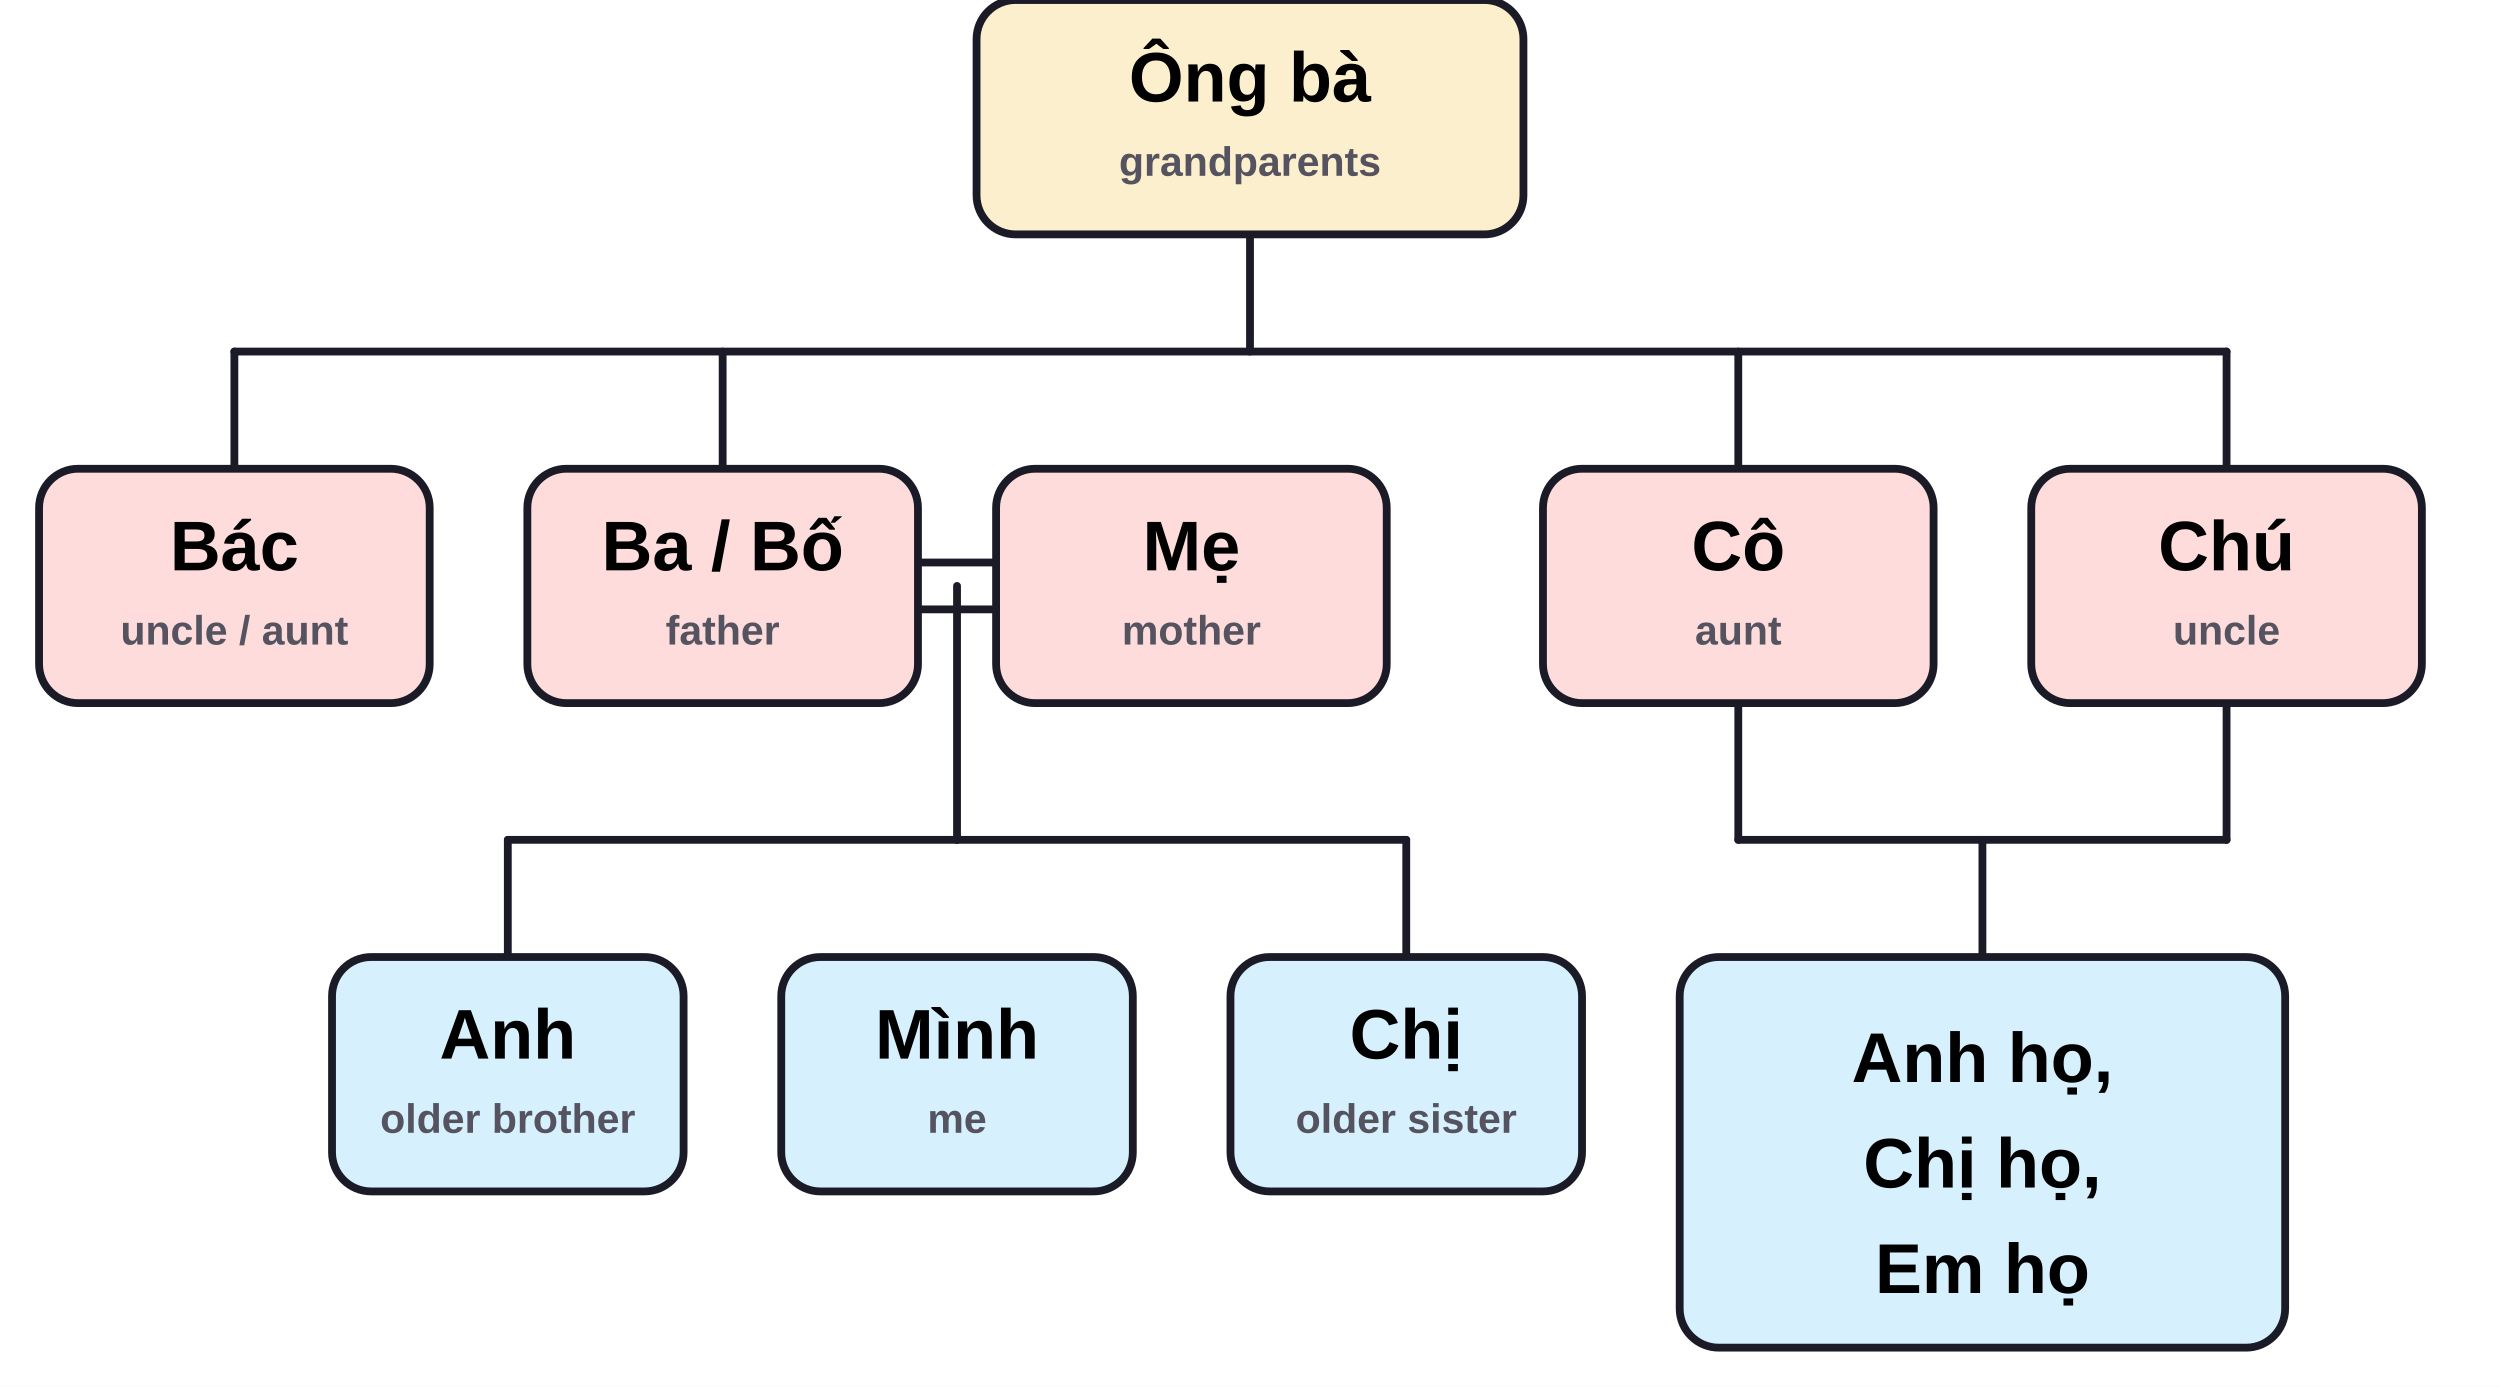
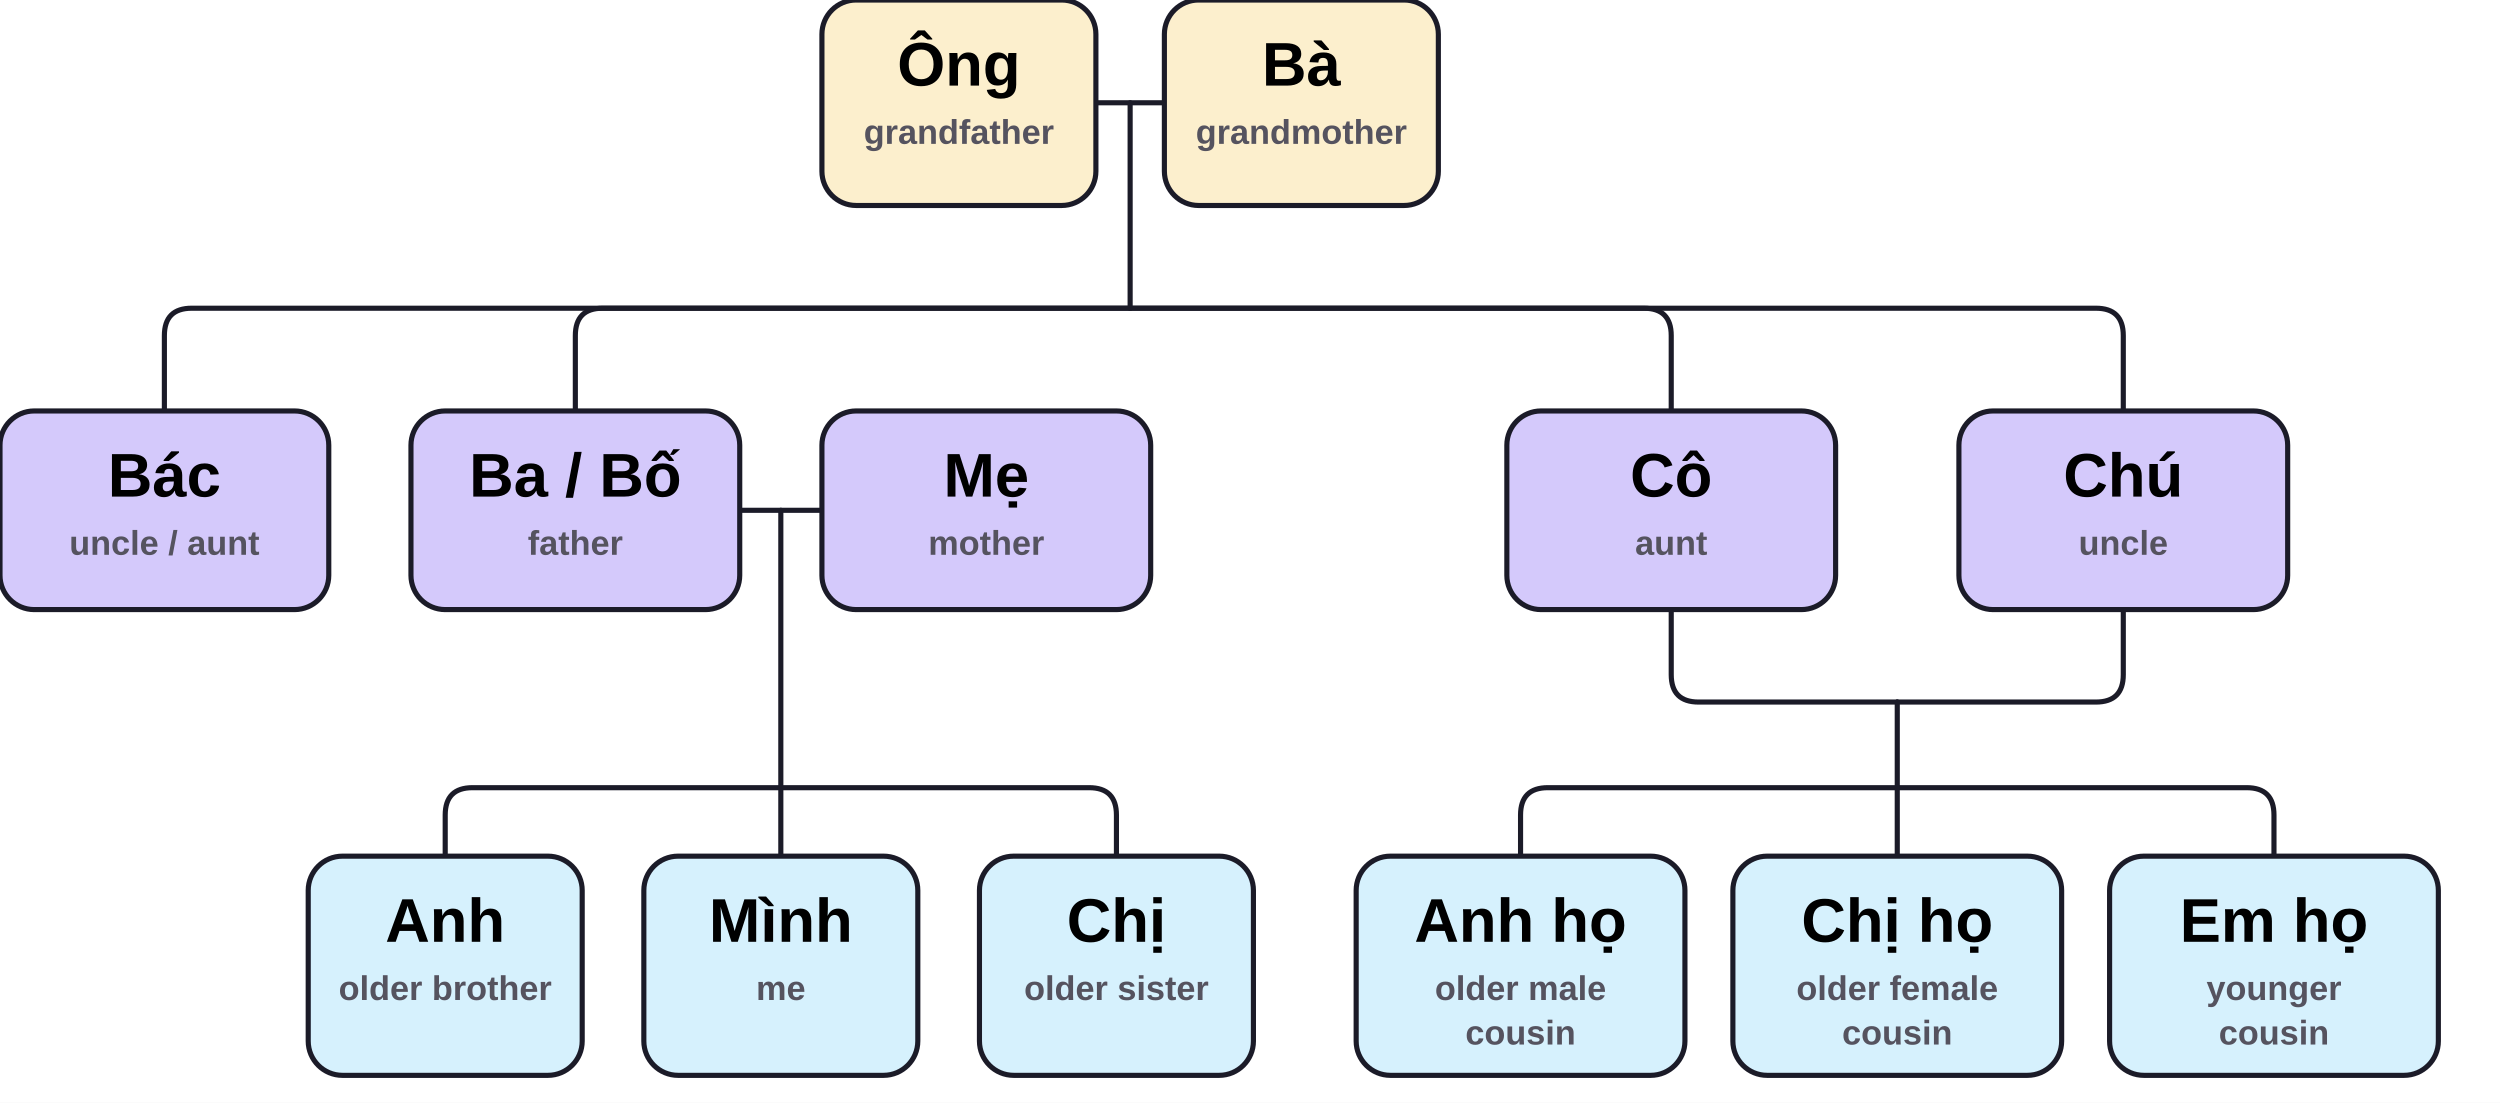
- <svg xmlns="http://www.w3.org/2000/svg" viewBox="0 0 640 355" width="640" height="355" role="img" aria-label="Sơ đồ gia đình">
-   <style>.vi{font:700 18px Nunito,Arial,sans-serif;fill:#000}.en{font:600 10.5px Nunito,Arial,sans-serif;fill:#55535F}line{stroke:#1B1B28;stroke-width:2;stroke-linecap:round}</style>
-   <rect width="640" height="355" fill="#fff" />
-   <line x1="320" y1="60" x2="320" y2="90" />
-   <line x1="60" y1="90" x2="570" y2="90" />
-   <line x1="60" y1="90" x2="60" y2="120" />
-   <line x1="185" y1="90" x2="185" y2="120" />
-   <line x1="445" y1="90" x2="445" y2="120" />
-   <line x1="570" y1="90" x2="570" y2="120" />
-   <line x1="245" y1="150" x2="245" y2="215" />
-   <line x1="130" y1="215" x2="360" y2="215" />
-   <line x1="130" y1="215" x2="130" y2="245" />
-   <line x1="360" y1="215" x2="360" y2="245" />
-   <line x1="245" y1="215" x2="245" y2="215" />
-   <line x1="445" y1="180" x2="445" y2="215" />
-   <line x1="570" y1="180" x2="570" y2="215" />
-   <line x1="445" y1="215" x2="570" y2="215" />
-   <line x1="507.5" y1="215" x2="507.5" y2="245" />
-   <line x1="235" y1="144" x2="255" y2="144" />
-   <line x1="235" y1="156" x2="255" y2="156" />
-   <rect x="250" y="0" width="140" height="60" rx="10" fill="#FCEFCD" stroke="#1B1B28" stroke-width="2" />
-   <text x="320.0" y="26" text-anchor="middle" class="vi">Ông bà</text>
-   <text x="320.0" y="45" text-anchor="middle" class="en">grandparents</text>
-   <rect x="10" y="120" width="100" height="60" rx="10" fill="#FDDCDB" stroke="#1B1B28" stroke-width="2" />
-   <text x="60.0" y="146" text-anchor="middle" class="vi">Bác</text>
-   <text x="60.0" y="165" text-anchor="middle" class="en">uncle / aunt</text>
-   <rect x="135" y="120" width="100" height="60" rx="10" fill="#FDDCDB" stroke="#1B1B28" stroke-width="2" />
-   <text x="185.0" y="146" text-anchor="middle" class="vi">Ba / Bố</text>
-   <text x="185.0" y="165" text-anchor="middle" class="en">father</text>
-   <rect x="255" y="120" width="100" height="60" rx="10" fill="#FDDCDB" stroke="#1B1B28" stroke-width="2" />
-   <text x="305.0" y="146" text-anchor="middle" class="vi">Mẹ</text>
-   <text x="305.0" y="165" text-anchor="middle" class="en">mother</text>
-   <rect x="395" y="120" width="100" height="60" rx="10" fill="#FDDCDB" stroke="#1B1B28" stroke-width="2" />
-   <text x="445.0" y="146" text-anchor="middle" class="vi">Cô</text>
-   <text x="445.0" y="165" text-anchor="middle" class="en">aunt</text>
-   <rect x="520" y="120" width="100" height="60" rx="10" fill="#FDDCDB" stroke="#1B1B28" stroke-width="2" />
-   <text x="570.0" y="146" text-anchor="middle" class="vi">Chú</text>
-   <text x="570.0" y="165" text-anchor="middle" class="en">uncle</text>
-   <rect x="85" y="245" width="90" height="60" rx="10" fill="#D6F1FD" stroke="#1B1B28" stroke-width="2" />
-   <text x="130.0" y="271" text-anchor="middle" class="vi">Anh</text>
-   <text x="130.0" y="290" text-anchor="middle" class="en">older brother</text>
-   <rect x="200" y="245" width="90" height="60" rx="10" fill="#D6F1FD" stroke="#1B1B28" stroke-width="2" />
-   <text x="245.0" y="271" text-anchor="middle" class="vi">Mình</text>
-   <text x="245.0" y="290" text-anchor="middle" class="en">me</text>
-   <rect x="315" y="245" width="90" height="60" rx="10" fill="#D6F1FD" stroke="#1B1B28" stroke-width="2" />
-   <text x="360.0" y="271" text-anchor="middle" class="vi">Chị</text>
-   <text x="360.0" y="290" text-anchor="middle" class="en">older sister</text>
-   <rect x="430" y="245" width="155" height="100" rx="10" fill="#D6F1FD" stroke="#1B1B28" stroke-width="2" />
-   <text x="507.5" y="277" text-anchor="middle" class="vi">Anh họ,</text>
-   <text x="507.5" y="304" text-anchor="middle" class="vi">Chị họ,</text>
-   <text x="507.5" y="331" text-anchor="middle" class="vi">Em họ</text>
+ <svg xmlns="http://www.w3.org/2000/svg" viewBox="0 0 730 322" width="730" height="322" role="img" aria-label="Sơ đồ gia đình">
+   <style>.vi{font:700 18px Nunito,Arial,sans-serif;fill:#000}.en{font:600 10px Nunito,Arial,sans-serif;fill:#55535F}path{fill:none;stroke:#1B1B28;stroke-width:1.5;stroke-linecap:round;stroke-linejoin:round}</style>
+   <rect width="730" height="322" fill="#fff" />
+   <path d="M320 30H340" />
+   <path d="M330 30V90" />
+   <path d="M330 90H56Q48 90 48 98V120" />
+   <path d="M330 90H176Q168 90 168 98V120" />
+   <path d="M330 90H480Q488 90 488 98V120" />
+   <path d="M330 90H612Q620 90 620 98V120" />
+   <path d="M216 149H240" />
+   <path d="M228 149V230" />
+   <path d="M228 230H138Q130 230 130 238V250" />
+   <path d="M228 230V250" />
+   <path d="M228 230H318Q326 230 326 238V250" />
+   <path d="M488 178V197Q488 205 496 205H554" />
+   <path d="M620 178V197Q620 205 612 205H554" />
+   <path d="M554 205V230" />
+   <path d="M554 230V230" />
+   <path d="M554 230H452Q444 230 444 238V250" />
+   <path d="M554 230V250" />
+   <path d="M554 230H656Q664 230 664 238V250" />
+   <rect x="240" y="0" width="80" height="60" rx="10" fill="#FCEFCD" stroke="#1B1B28" stroke-width="1.5" />
+   <text x="280.0" y="25" text-anchor="middle" class="vi">Ông</text>
+   <text x="280.0" y="42" text-anchor="middle" class="en">grandfather</text>
+   <rect x="340" y="0" width="80" height="60" rx="10" fill="#FCEFCD" stroke="#1B1B28" stroke-width="1.5" />
+   <text x="380.0" y="25" text-anchor="middle" class="vi">Bà</text>
+   <text x="380.0" y="42" text-anchor="middle" class="en">grandmother</text>
+   <rect x="0" y="120" width="96" height="58" rx="10" fill="#D4C9FB" stroke="#1B1B28" stroke-width="1.5" />
+   <text x="48.0" y="145" text-anchor="middle" class="vi">Bác</text>
+   <text x="48.0" y="162" text-anchor="middle" class="en">uncle / aunt</text>
+   <rect x="120" y="120" width="96" height="58" rx="10" fill="#D4C9FB" stroke="#1B1B28" stroke-width="1.5" />
+   <text x="168.0" y="145" text-anchor="middle" class="vi">Ba / Bố</text>
+   <text x="168.0" y="162" text-anchor="middle" class="en">father</text>
+   <rect x="240" y="120" width="96" height="58" rx="10" fill="#D4C9FB" stroke="#1B1B28" stroke-width="1.5" />
+   <text x="288.0" y="145" text-anchor="middle" class="vi">Mẹ</text>
+   <text x="288.0" y="162" text-anchor="middle" class="en">mother</text>
+   <rect x="440" y="120" width="96" height="58" rx="10" fill="#D4C9FB" stroke="#1B1B28" stroke-width="1.5" />
+   <text x="488.0" y="145" text-anchor="middle" class="vi">Cô</text>
+   <text x="488.0" y="162" text-anchor="middle" class="en">aunt</text>
+   <rect x="572" y="120" width="96" height="58" rx="10" fill="#D4C9FB" stroke="#1B1B28" stroke-width="1.5" />
+   <text x="620.0" y="145" text-anchor="middle" class="vi">Chú</text>
+   <text x="620.0" y="162" text-anchor="middle" class="en">uncle</text>
+   <rect x="90" y="250" width="80" height="64" rx="10" fill="#D6F1FD" stroke="#1B1B28" stroke-width="1.5" />
+   <text x="130.0" y="275" text-anchor="middle" class="vi">Anh</text>
+   <text x="130.0" y="292" text-anchor="middle" class="en">older brother</text>
+   <rect x="188" y="250" width="80" height="64" rx="10" fill="#D6F1FD" stroke="#1B1B28" stroke-width="1.5" />
+   <text x="228.0" y="275" text-anchor="middle" class="vi">Mình</text>
+   <text x="228.0" y="292" text-anchor="middle" class="en">me</text>
+   <rect x="286" y="250" width="80" height="64" rx="10" fill="#D6F1FD" stroke="#1B1B28" stroke-width="1.5" />
+   <text x="326.0" y="275" text-anchor="middle" class="vi">Chị</text>
+   <text x="326.0" y="292" text-anchor="middle" class="en">older sister</text>
+   <rect x="396" y="250" width="96" height="64" rx="10" fill="#D6F1FD" stroke="#1B1B28" stroke-width="1.5" />
+   <text x="444.0" y="275" text-anchor="middle" class="vi">Anh họ</text>
+   <text x="444.0" y="292" text-anchor="middle" class="en">older male</text>
+   <text x="444.0" y="305" text-anchor="middle" class="en">cousin</text>
+   <rect x="506" y="250" width="96" height="64" rx="10" fill="#D6F1FD" stroke="#1B1B28" stroke-width="1.5" />
+   <text x="554.0" y="275" text-anchor="middle" class="vi">Chị họ</text>
+   <text x="554.0" y="292" text-anchor="middle" class="en">older female</text>
+   <text x="554.0" y="305" text-anchor="middle" class="en">cousin</text>
+   <rect x="616" y="250" width="96" height="64" rx="10" fill="#D6F1FD" stroke="#1B1B28" stroke-width="1.5" />
+   <text x="664.0" y="275" text-anchor="middle" class="vi">Em họ</text>
+   <text x="664.0" y="292" text-anchor="middle" class="en">younger</text>
+   <text x="664.0" y="305" text-anchor="middle" class="en">cousin</text>
</svg>
